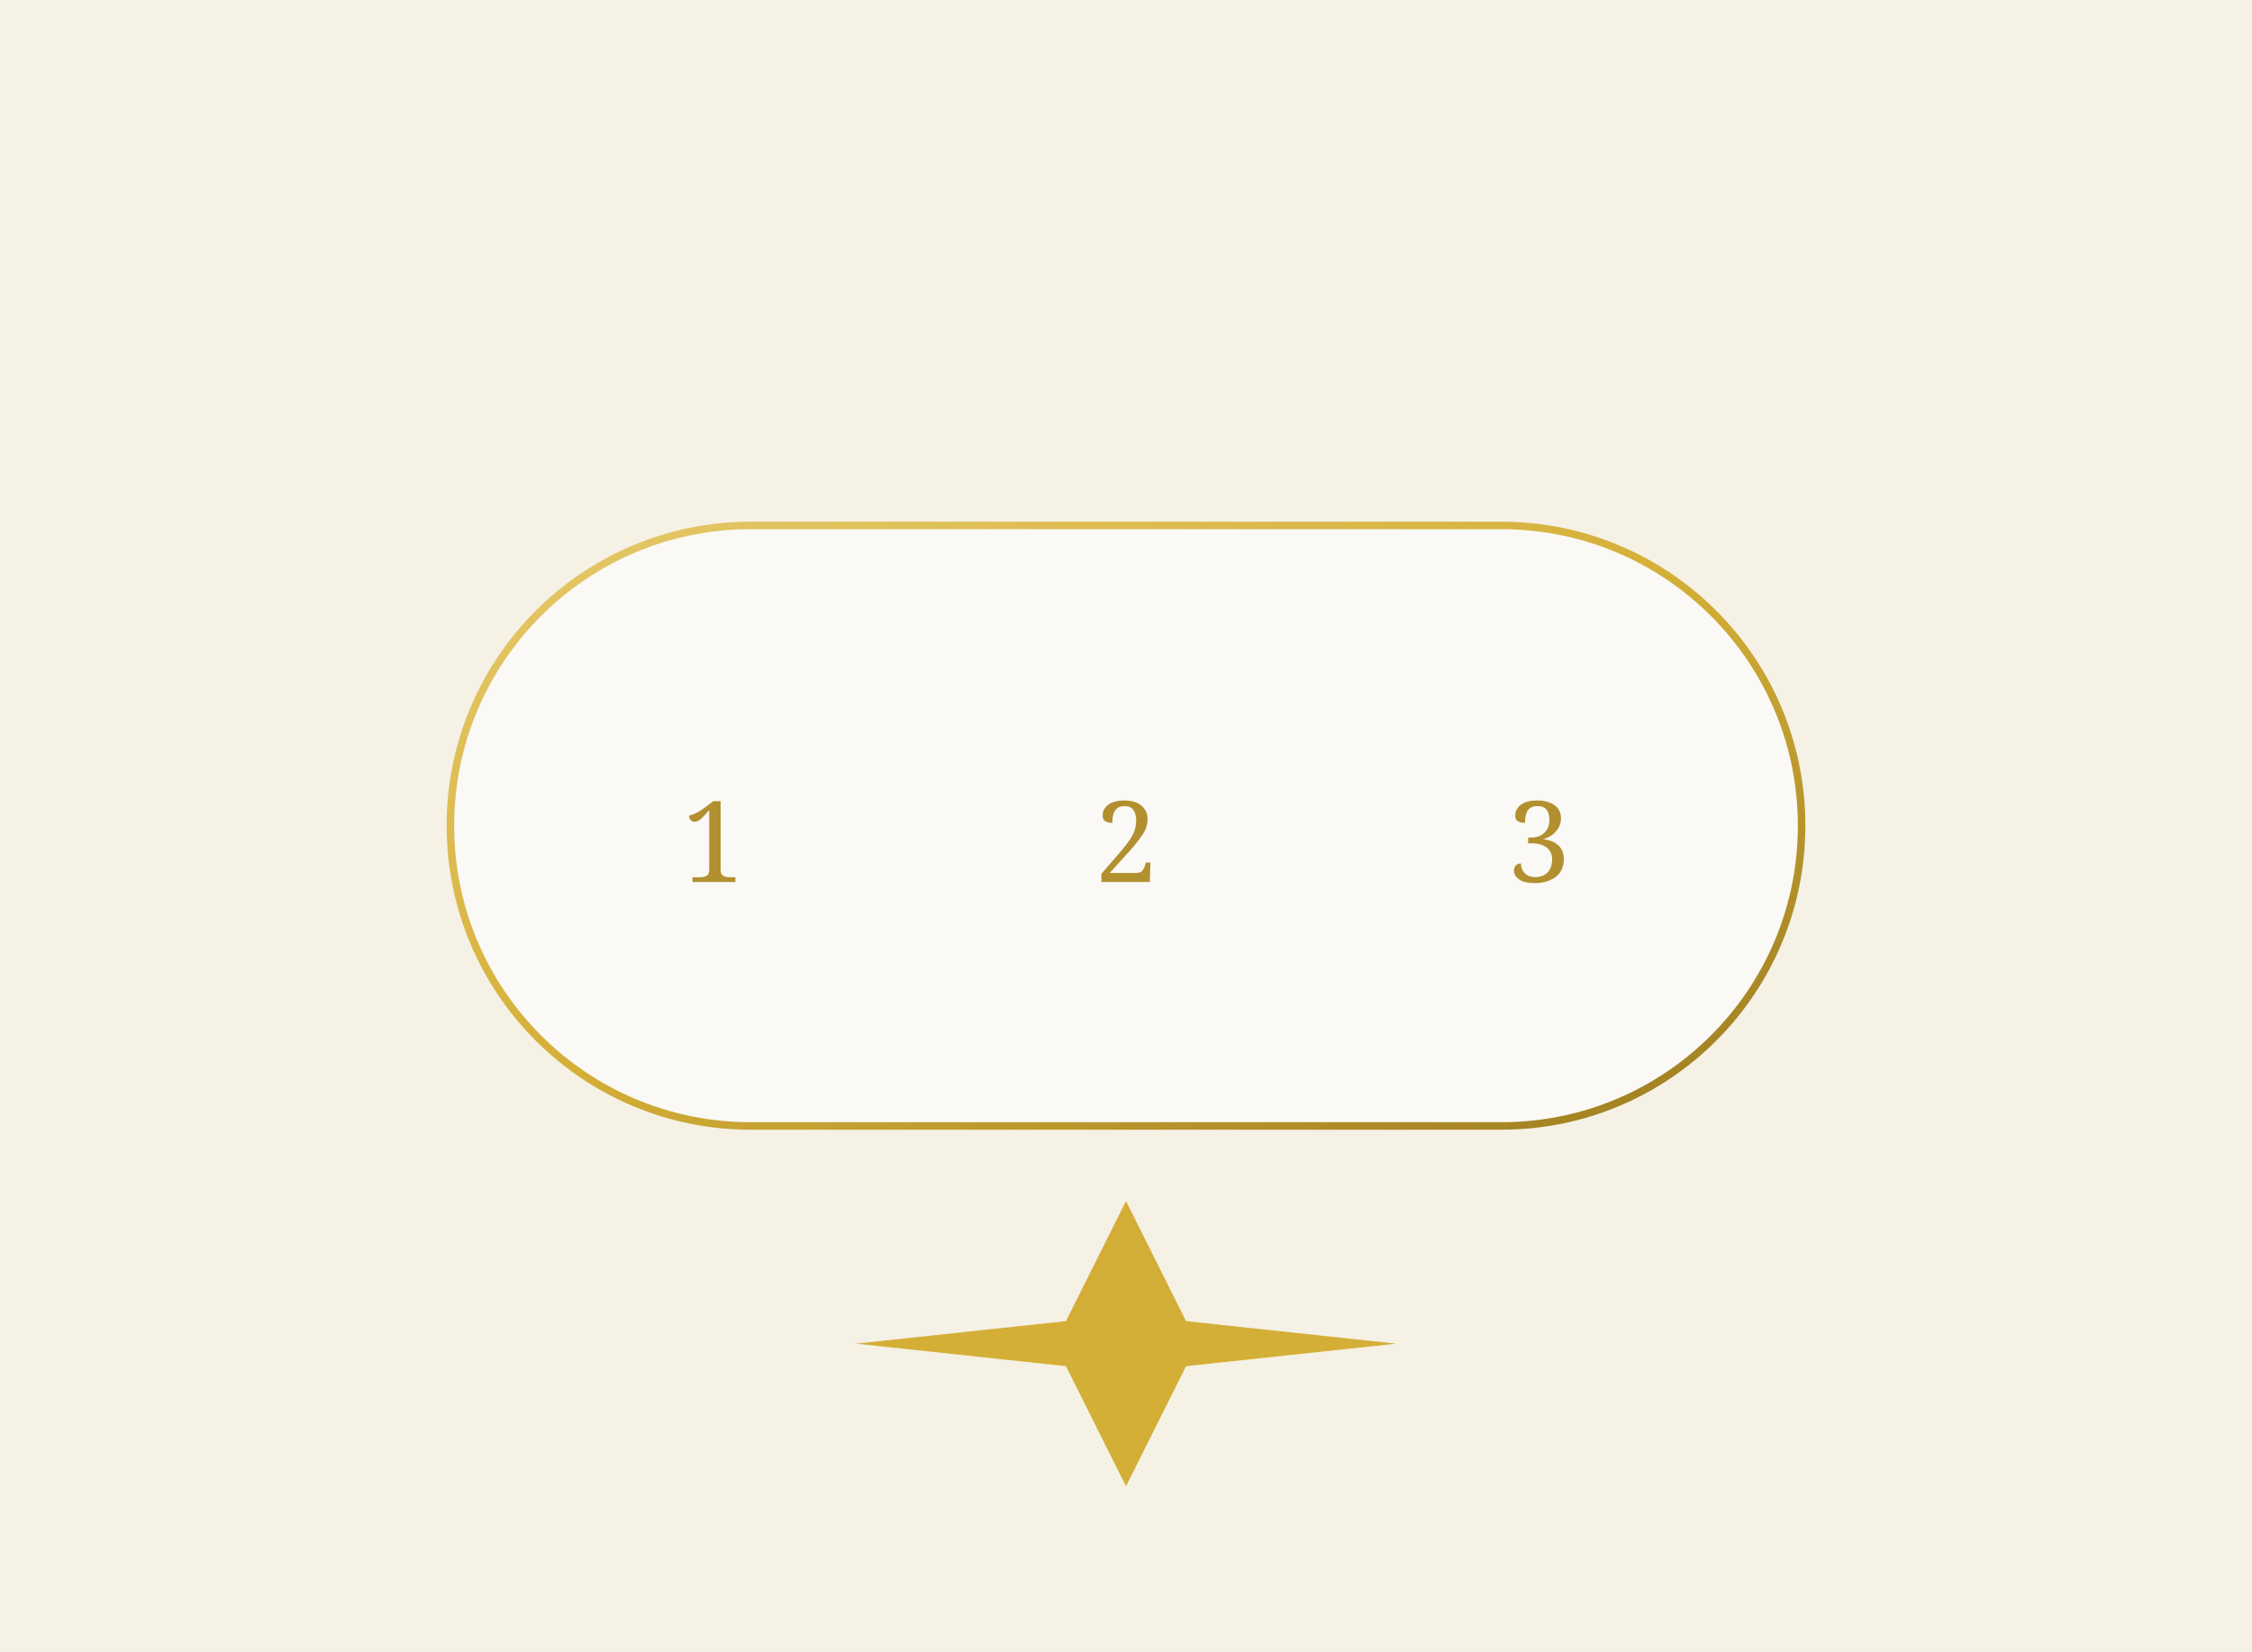
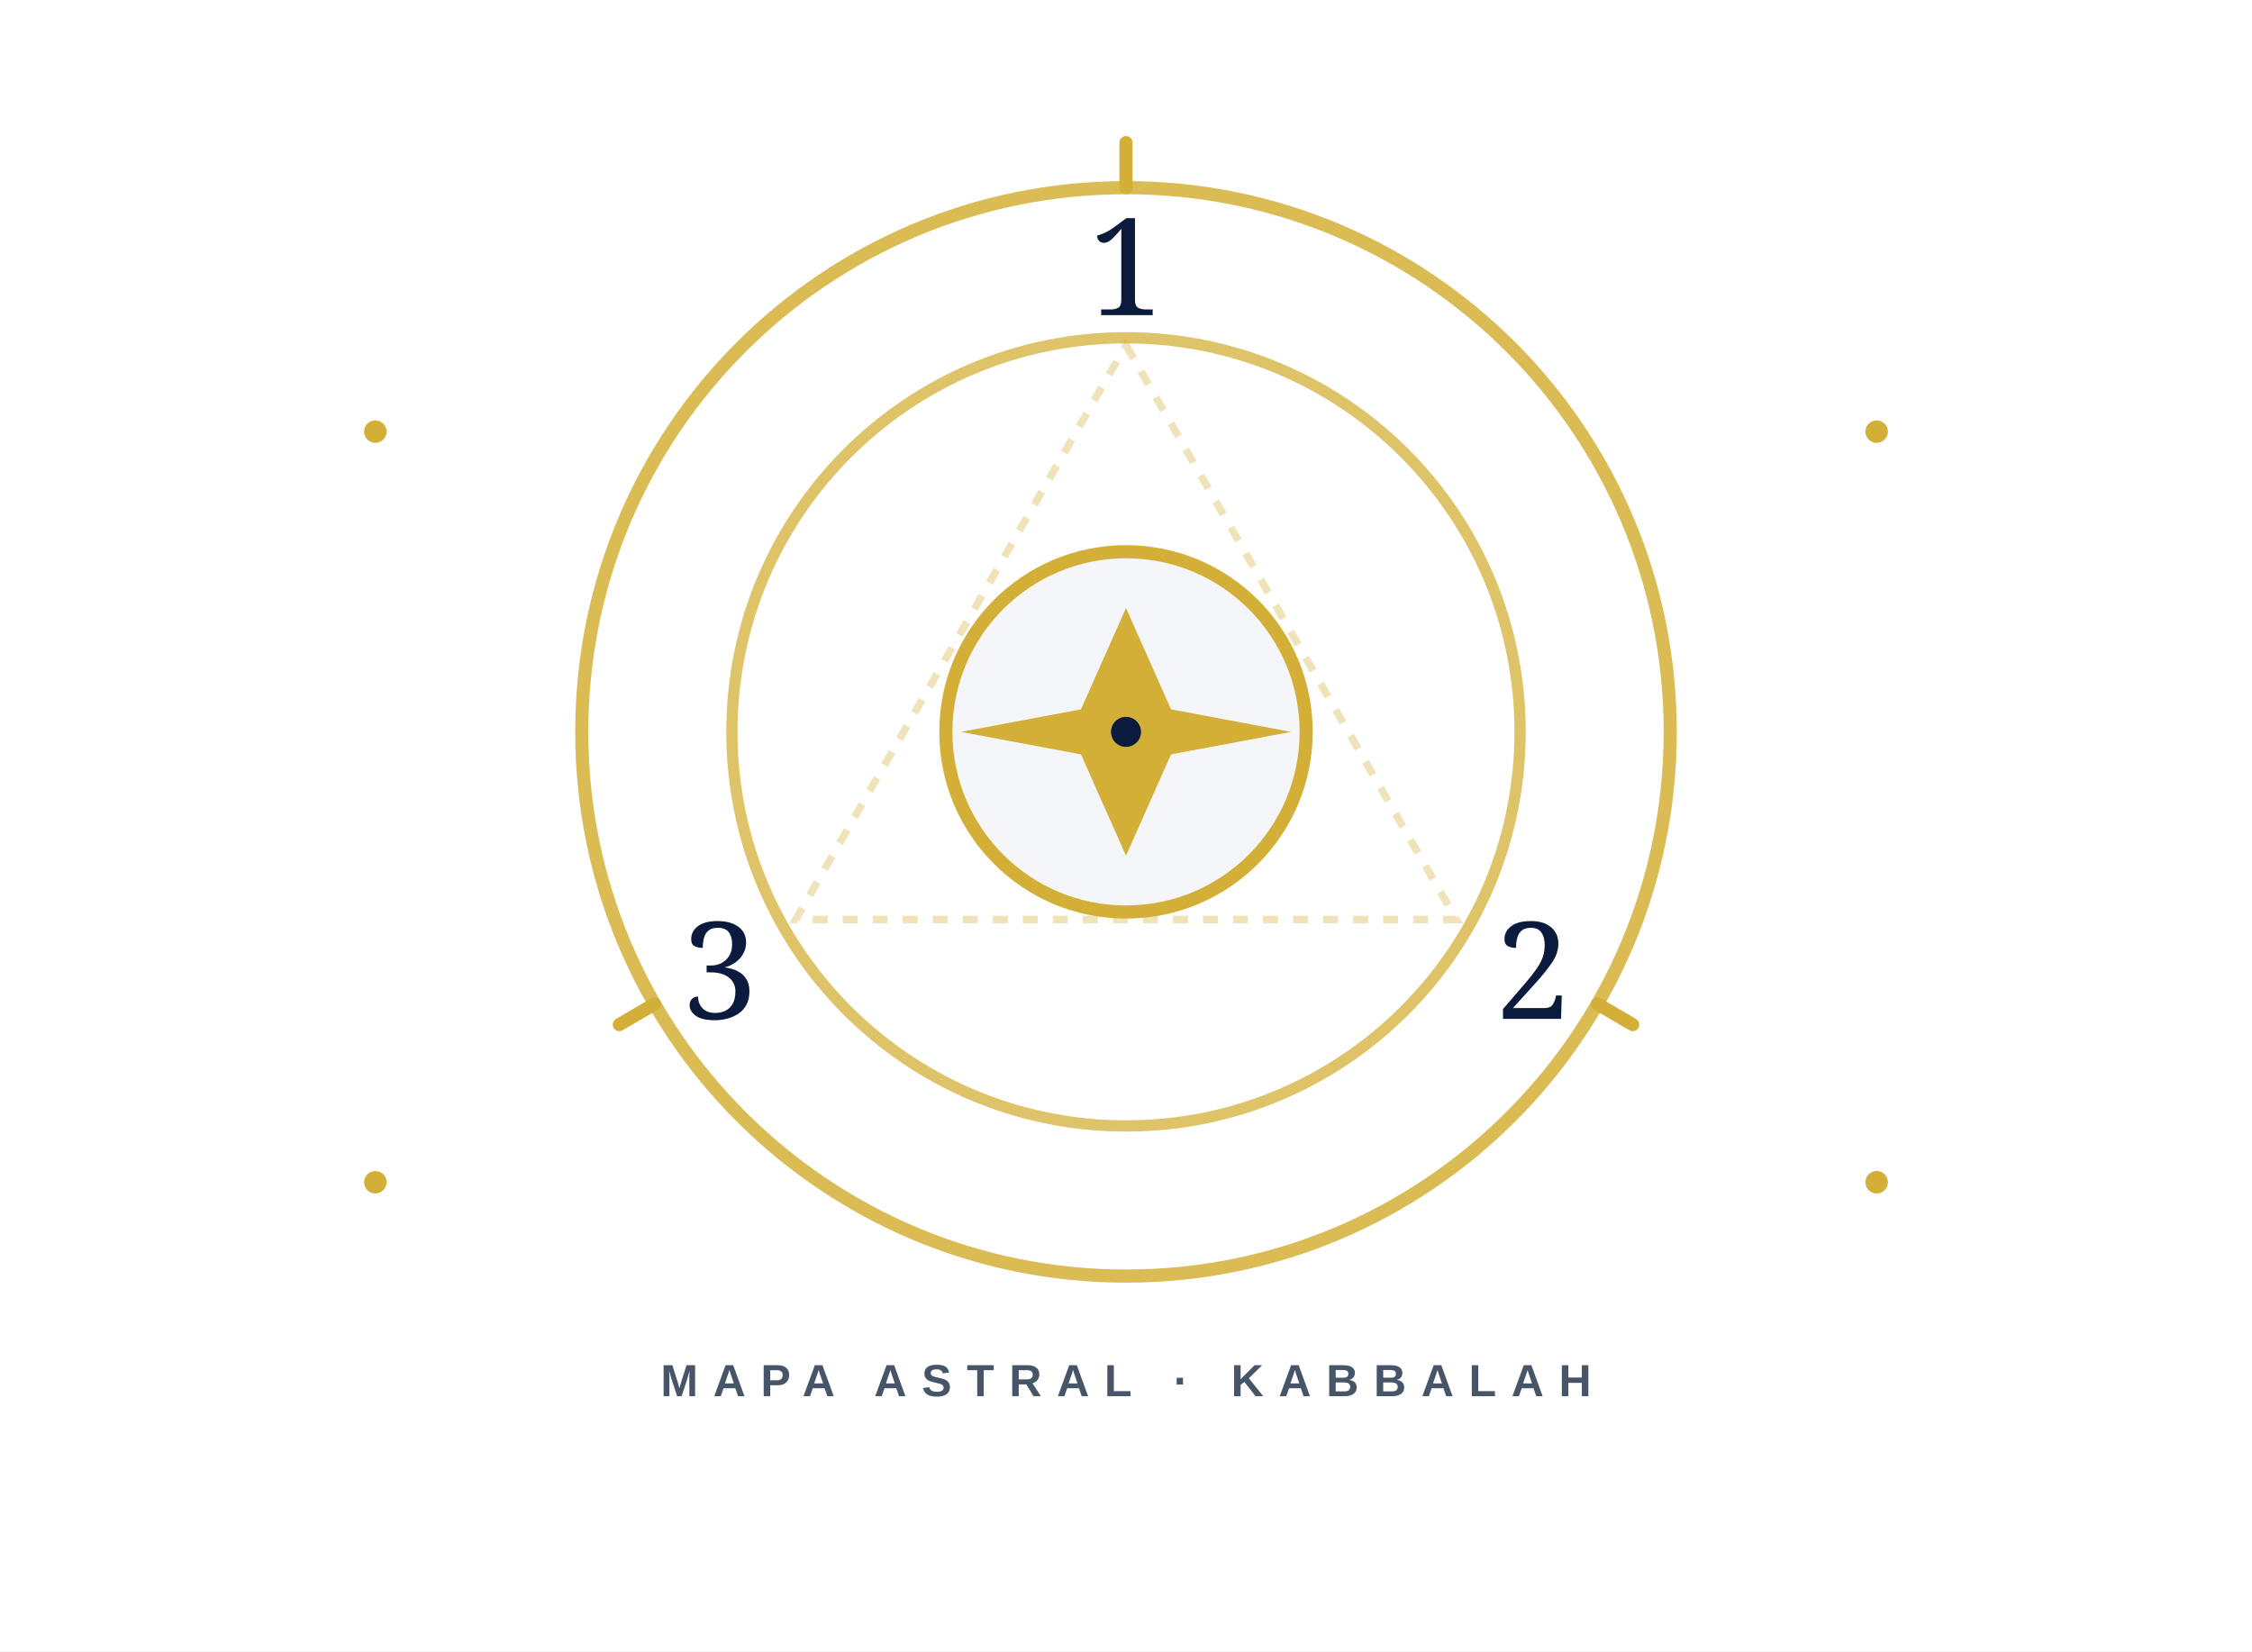
<svg xmlns="http://www.w3.org/2000/svg" viewBox="0 0 600 440" width="600" height="440">
-   <defs>
-     <linearGradient id="gold" x1="0" y1="0" x2="1" y2="1">
-       <stop offset="0" stop-color="#e6c96b" />
-       <stop offset="0.5" stop-color="#d4af37" />
-       <stop offset="1" stop-color="#9a7b1f" />
-     </linearGradient>
-   </defs>
-   <rect width="600" height="440" fill="#f6f1e5" />
-   <rect x="120" y="140" width="360" height="160" rx="80" fill="#faf9f6" stroke="url(#gold)" stroke-width="2" />
-   <g font-family="Georgia, serif" fill="#b3902f" font-size="30">
-     <text x="190" y="235" text-anchor="middle">1</text>
-     <text x="300" y="235" text-anchor="middle">2</text>
-     <text x="410" y="235" text-anchor="middle">3</text>
+   <rect width="600" height="440" fill="#ffffff" />
+   <circle cx="300" cy="195" r="145" fill="none" stroke="#d4af37" stroke-opacity="0.85" stroke-width="3.5" />
+   <circle cx="300" cy="195" r="105" fill="none" stroke="#d4af37" stroke-opacity="0.75" stroke-width="3" />
+   <g stroke="#d4af37" stroke-width="3.5" stroke-linecap="round">
+     <line x1="300" y1="50" x2="300" y2="38" />
+     <line x1="425.6" y1="267.5" x2="435.0" y2="273.0" />
+     <line x1="174.4" y1="267.5" x2="165.0" y2="273.0" />
  </g>
-   <path d="M300 320 L316 352 L372 358 L316 364 L300 396 L284 364 L228 358 L284 352 Z" fill="#d4af37" />
+   <g font-family="'DM Serif Display', Georgia, serif" font-size="36" fill="#0b1b3d" text-anchor="middle" dominant-baseline="central">
+     <text x="300.0" y="70.0">1</text>
+     <text x="408.3" y="257.5">2</text>
+     <text x="191.7" y="257.5">3</text>
+   </g>
+   <polygon points="300,92 388,245 212,245" fill="none" stroke="#d4af37" stroke-opacity="0.35" stroke-width="2" stroke-dasharray="4 4" />
+   <circle cx="300" cy="195" r="48" fill="#f4f6f9" stroke="#d4af37" stroke-width="3.5" />
+   <path d="M300 162 L312 189 L344 195 L312 201 L300 228 L288 201 L256 195 L288 189 Z" fill="#d4af37" />
+   <circle cx="300" cy="195" r="4" fill="#0b1b3d" />
+   <text x="300" y="372" text-anchor="middle" font-family="'DM Sans', Arial, sans-serif" font-size="12" font-weight="700" letter-spacing="4" fill="#475569">MAPA ASTRAL · KABBALAH</text>
+   <g fill="#d4af37">
+     <circle cx="100" cy="115" r="3" />
+     <circle cx="500" cy="115" r="3" />
+     <circle cx="100" cy="315" r="3" />
+     <circle cx="500" cy="315" r="3" />
+   </g>
</svg>
